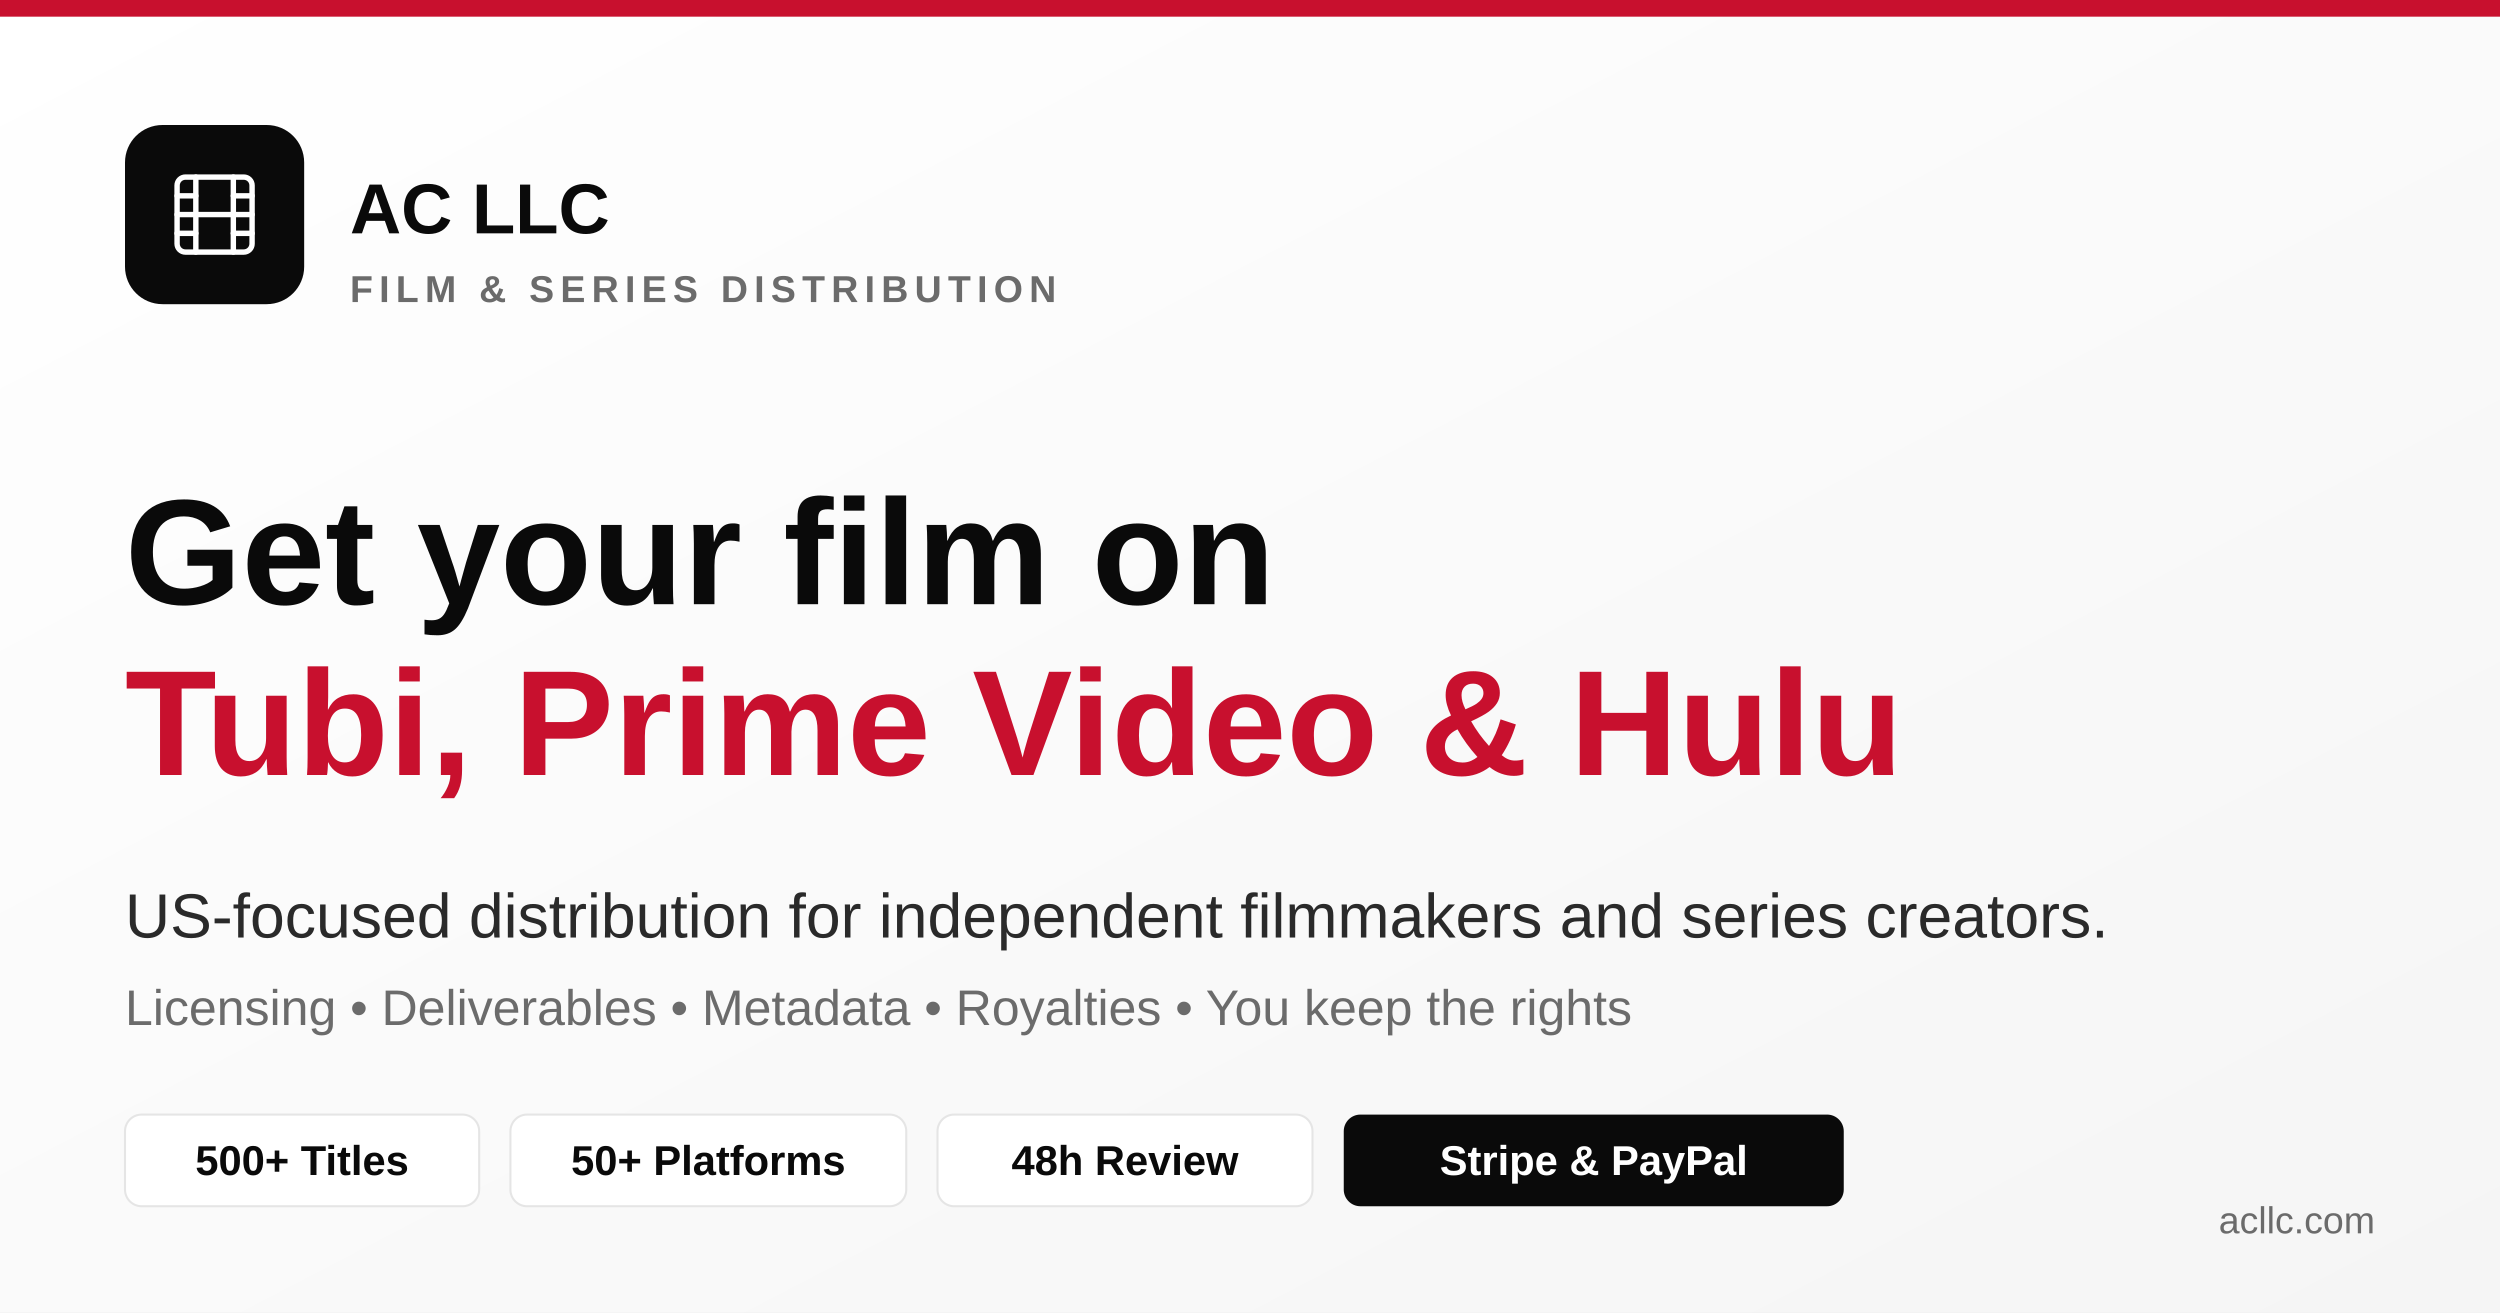
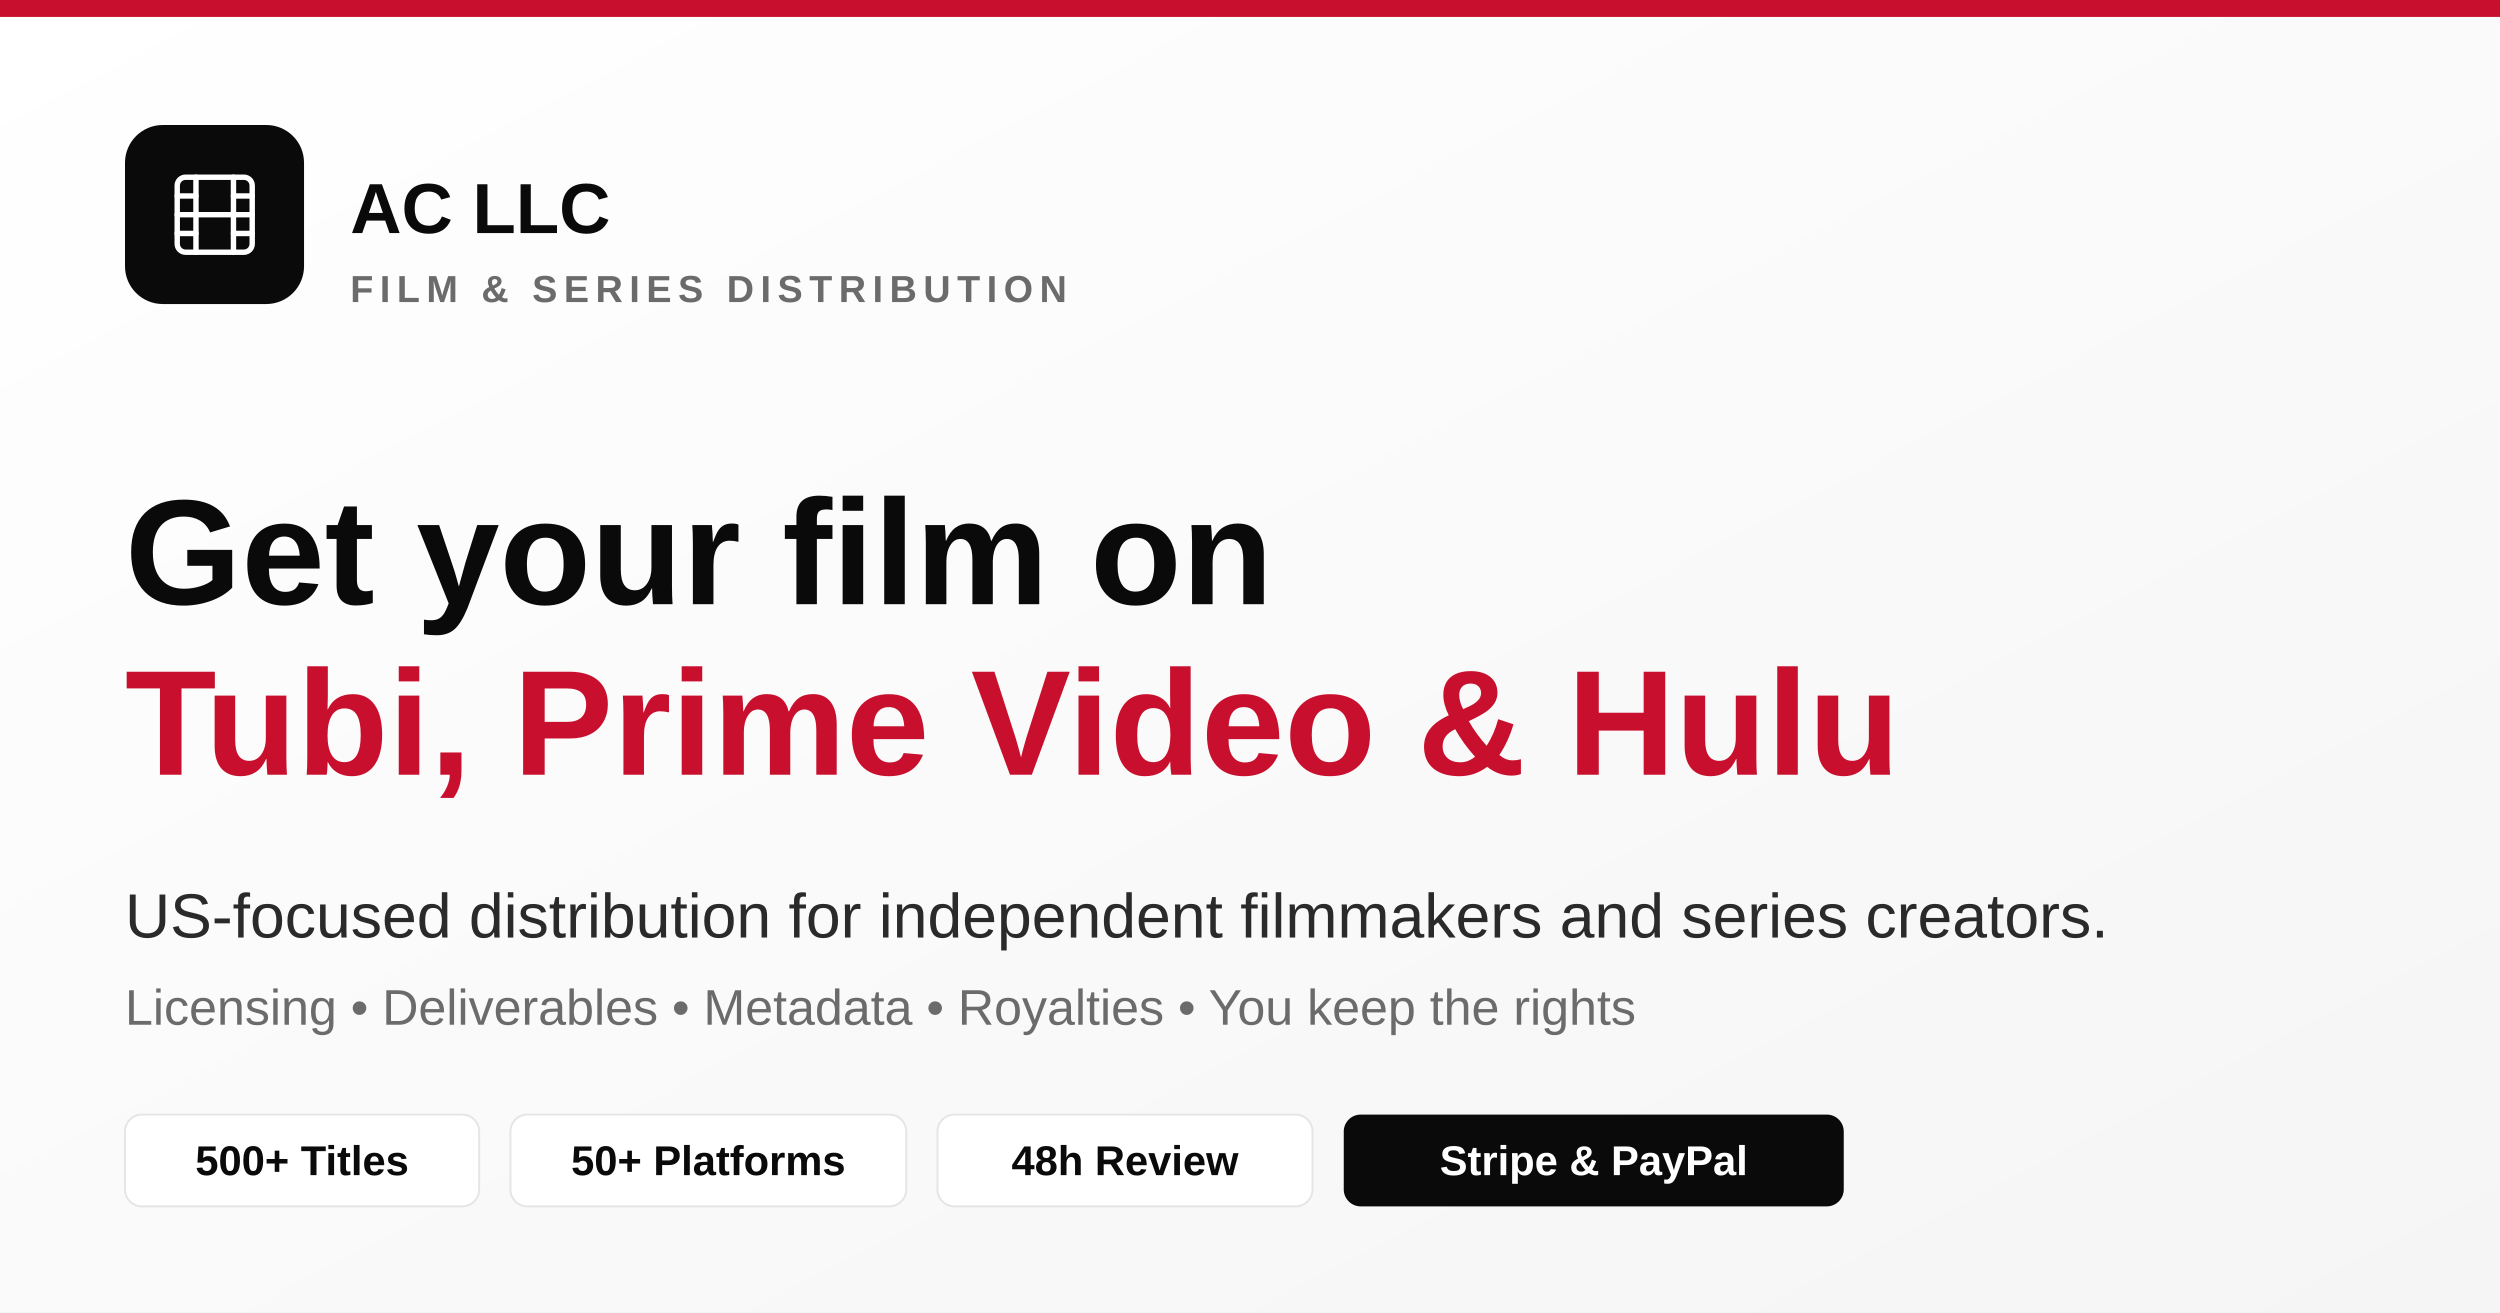
- <svg xmlns="http://www.w3.org/2000/svg" viewBox="0 0 1200 630" width="1200" height="630">
+ <svg xmlns="http://www.w3.org/2000/svg" viewBox="0 0 3840 2016" width="3840" height="2016">
  <defs>
    <linearGradient id="bg" x1="0" y1="0" x2="1" y2="1">
      <stop offset="0%" stop-color="#ffffff" />
      <stop offset="100%" stop-color="#f5f5f5" />
    </linearGradient>
  </defs>
-   <rect width="1200" height="630" fill="url(#bg)" />
-   <rect x="0" y="0" width="1200" height="8" fill="#c8102e" />
-   <rect x="60" y="60" width="86" height="86" rx="18" fill="#0a0a0a" />
-   <g transform="translate(79,79)" fill="none" stroke="#ffffff" stroke-width="2.6" stroke-linecap="round" stroke-linejoin="round">
+   <rect width="3840" height="2016" fill="url(#bg)" />
+   <rect x="0" y="0" width="3840" height="26" fill="#c8102e" />
+   <rect x="192" y="192" width="275" height="275" rx="58" fill="#0a0a0a" />
+   <g transform="translate(253,253) scale(3.2)" fill="none" stroke="#ffffff" stroke-width="2.6" stroke-linecap="round" stroke-linejoin="round">
    <rect x="6" y="6" width="36" height="36" rx="4" />
    <line x1="15" y1="6" x2="15" y2="42" />
    <line x1="33" y1="6" x2="33" y2="42" />
    <line x1="6" y1="24" x2="42" y2="24" />
    <line x1="6" y1="15" x2="15" y2="15" />
    <line x1="6" y1="33" x2="15" y2="33" />
    <line x1="33" y1="33" x2="42" y2="33" />
    <line x1="33" y1="15" x2="42" y2="15" />
  </g>
-   <text x="168" y="112" font-family="Manrope, Arial, sans-serif" font-size="34" font-weight="700" fill="#0a0a0a">AC LLC</text>
-   <text x="168" y="145" font-family="Manrope, Arial, sans-serif" font-size="18" font-weight="600" letter-spacing="3" fill="#6b6b6b">FILM &amp; SERIES DISTRIBUTION</text>
-   <text x="60" y="290" font-family="Manrope, Arial, sans-serif" font-size="72" font-weight="700" fill="#0a0a0a">Get your film on</text>
-   <text x="60" y="372" font-family="Manrope, Arial, sans-serif" font-size="72" font-weight="700" fill="#c8102e">Tubi, Prime Video &amp; Hulu</text>
-   <text x="60" y="450" font-family="Manrope, Arial, sans-serif" font-size="30" font-weight="500" fill="#2a2a2a">US-focused distribution for independent filmmakers and series creators.</text>
-   <text x="60" y="492" font-family="Manrope, Arial, sans-serif" font-size="24" font-weight="500" fill="#6b6b6b">Licensing • Deliverables • Metadata • Royalties • You keep the rights</text>
-   <g font-family="Manrope, Arial, sans-serif" font-size="20" font-weight="600">
-     <rect x="60" y="535" width="170" height="44" rx="8" fill="#ffffff" stroke="#e5e5e5" />
-     <text x="145" y="564" text-anchor="middle" fill="#0a0a0a">500+ Titles</text>
-     <rect x="245" y="535" width="190" height="44" rx="8" fill="#ffffff" stroke="#e5e5e5" />
-     <text x="340" y="564" text-anchor="middle" fill="#0a0a0a">50+ Platforms</text>
-     <rect x="450" y="535" width="180" height="44" rx="8" fill="#ffffff" stroke="#e5e5e5" />
-     <text x="540" y="564" text-anchor="middle" fill="#0a0a0a">48h Review</text>
-     <rect x="645" y="535" width="240" height="44" rx="8" fill="#0a0a0a" />
-     <text x="765" y="564" text-anchor="middle" fill="#ffffff">Stripe &amp; PayPal</text>
+   <text x="538" y="358" font-family="Manrope, Arial, sans-serif" font-size="109" font-weight="700" fill="#0a0a0a">AC LLC</text>
+   <text x="538" y="464" font-family="Manrope, Arial, sans-serif" font-size="58" font-weight="600" letter-spacing="10" fill="#6b6b6b">FILM &amp; SERIES DISTRIBUTION</text>
+   <text x="192" y="928" font-family="Manrope, Arial, sans-serif" font-size="230" font-weight="700" fill="#0a0a0a">Get your film on</text>
+   <text x="192" y="1190" font-family="Manrope, Arial, sans-serif" font-size="230" font-weight="700" fill="#c8102e">Tubi, Prime Video &amp; Hulu</text>
+   <text x="192" y="1440" font-family="Manrope, Arial, sans-serif" font-size="96" font-weight="500" fill="#2a2a2a">US-focused distribution for independent filmmakers and series creators.</text>
+   <text x="192" y="1574" font-family="Manrope, Arial, sans-serif" font-size="77" font-weight="500" fill="#6b6b6b">Licensing • Deliverables • Metadata • Royalties • You keep the rights</text>
+   <g font-family="Manrope, Arial, sans-serif" font-size="64" font-weight="600">
+     <rect x="192" y="1712" width="544" height="141" rx="26" fill="#ffffff" stroke="#e5e5e5" stroke-width="3" />
+     <text x="464" y="1805" text-anchor="middle" fill="#0a0a0a">500+ Titles</text>
+     <rect x="784" y="1712" width="608" height="141" rx="26" fill="#ffffff" stroke="#e5e5e5" stroke-width="3" />
+     <text x="1088" y="1805" text-anchor="middle" fill="#0a0a0a">50+ Platforms</text>
+     <rect x="1440" y="1712" width="576" height="141" rx="26" fill="#ffffff" stroke="#e5e5e5" stroke-width="3" />
+     <text x="1728" y="1805" text-anchor="middle" fill="#0a0a0a">48h Review</text>
+     <rect x="2064" y="1712" width="768" height="141" rx="26" fill="#0a0a0a" />
+     <text x="2448" y="1805" text-anchor="middle" fill="#ffffff">Stripe &amp; PayPal</text>
  </g>
-   <text x="1140" y="592" text-anchor="end" font-family="Manrope, Arial, sans-serif" font-size="18" font-weight="500" fill="#6b6b6b">acllc.com</text>
</svg>
